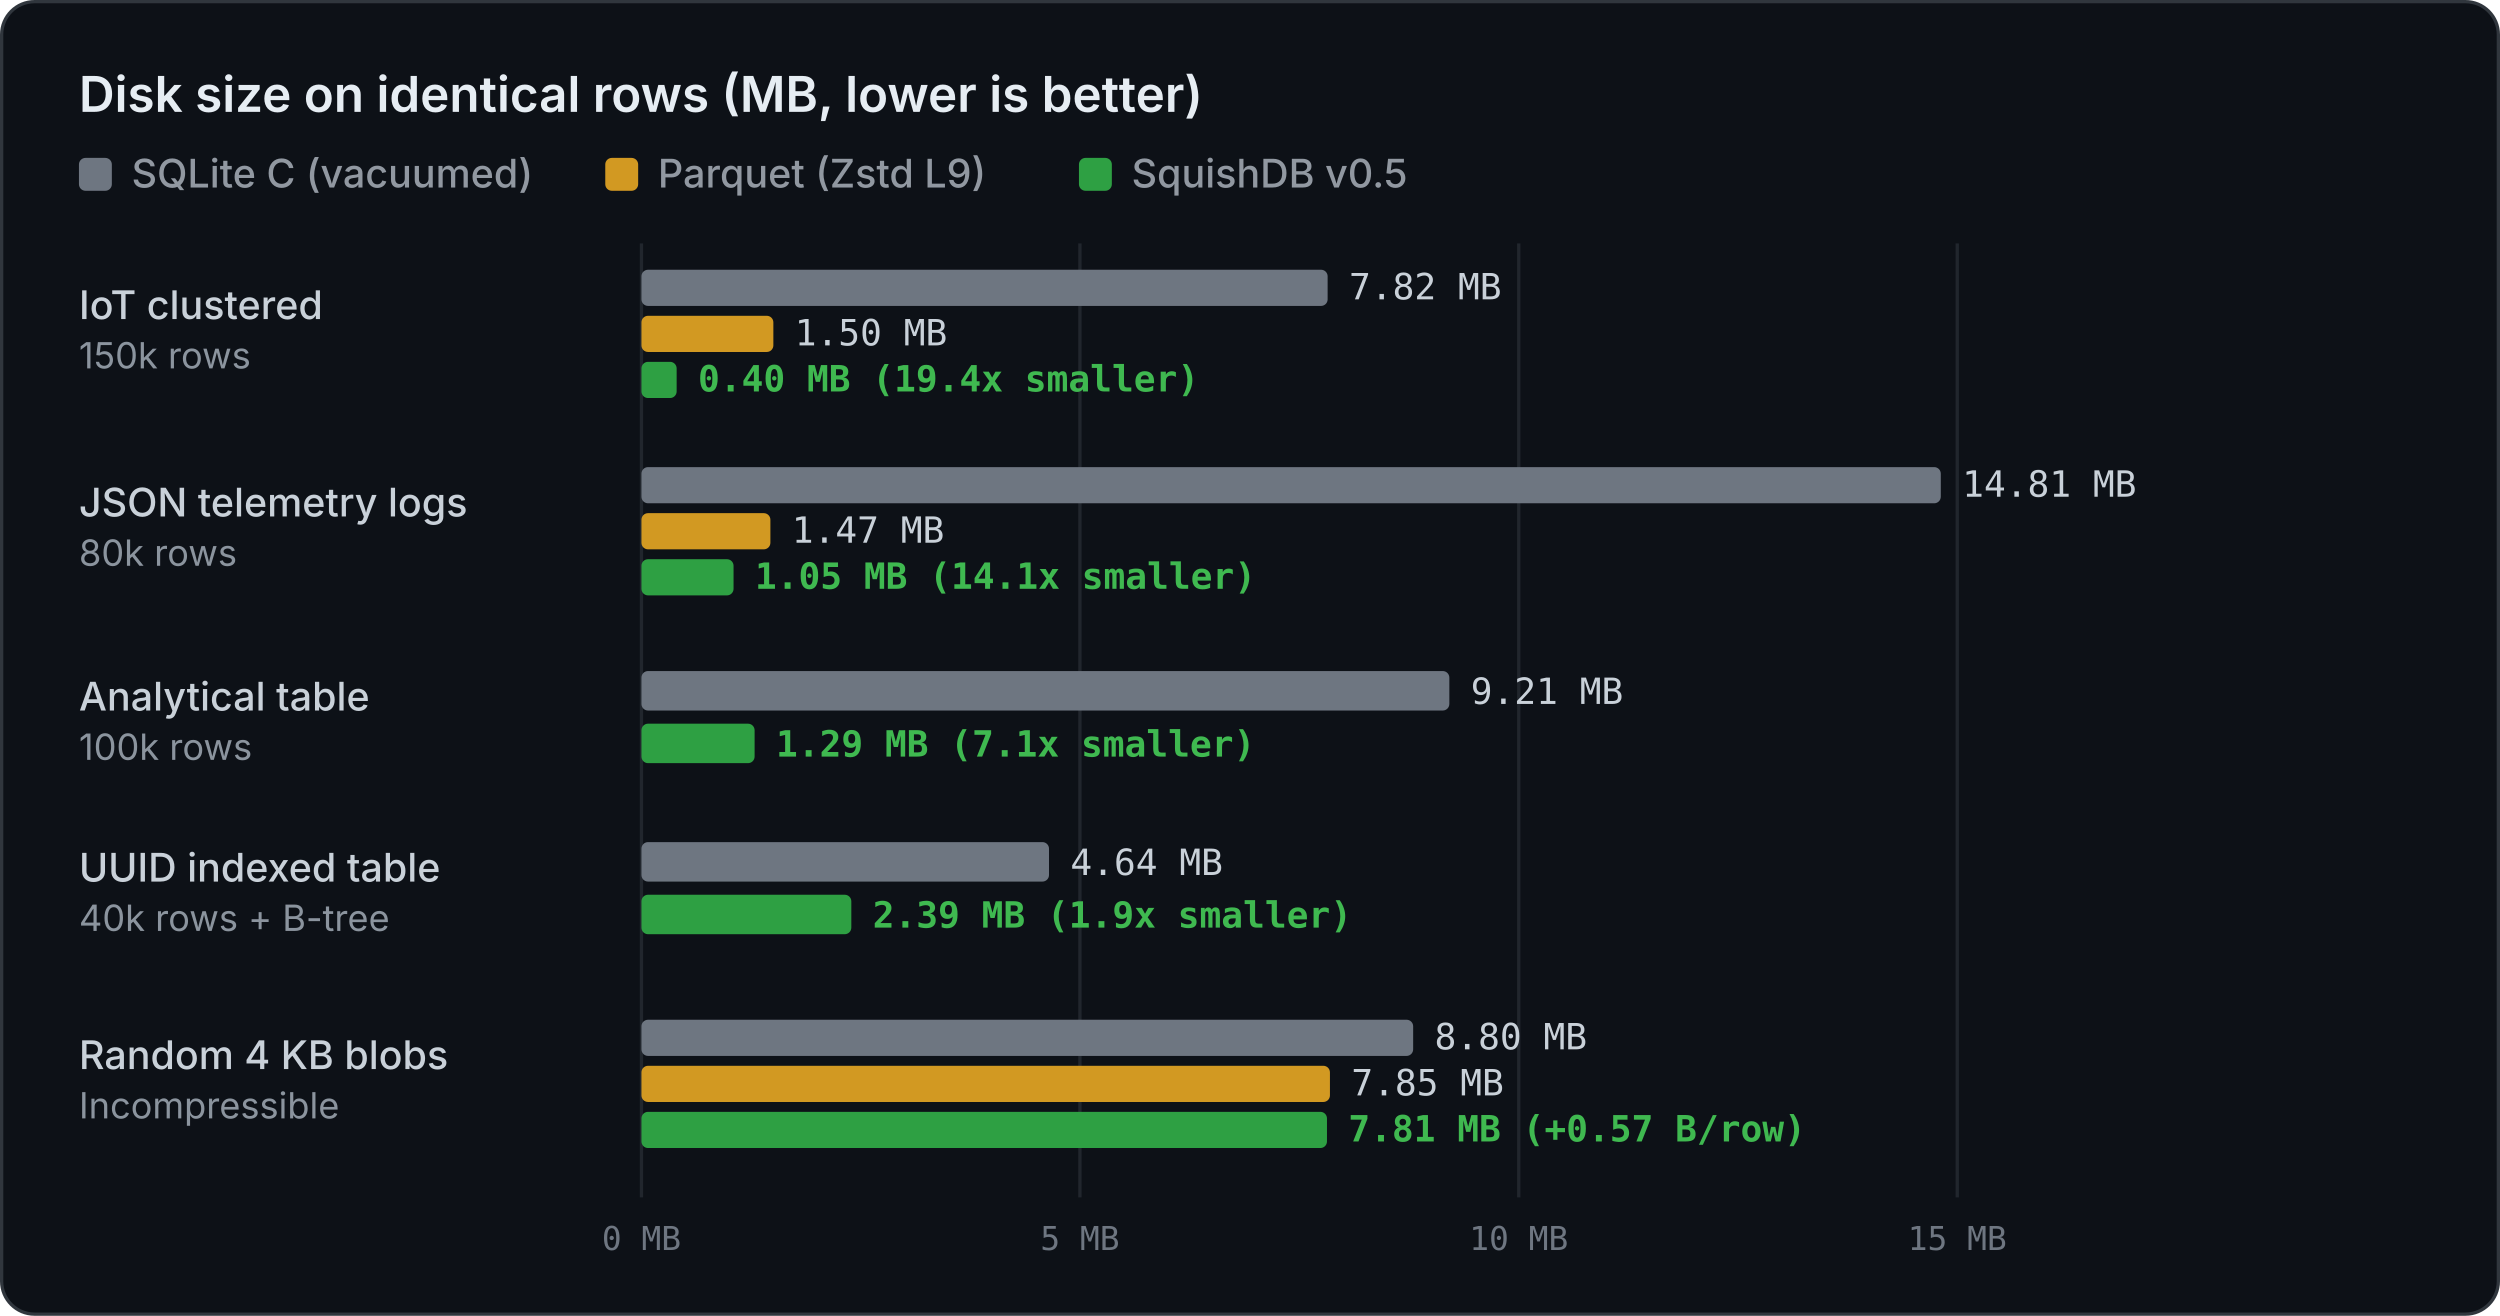
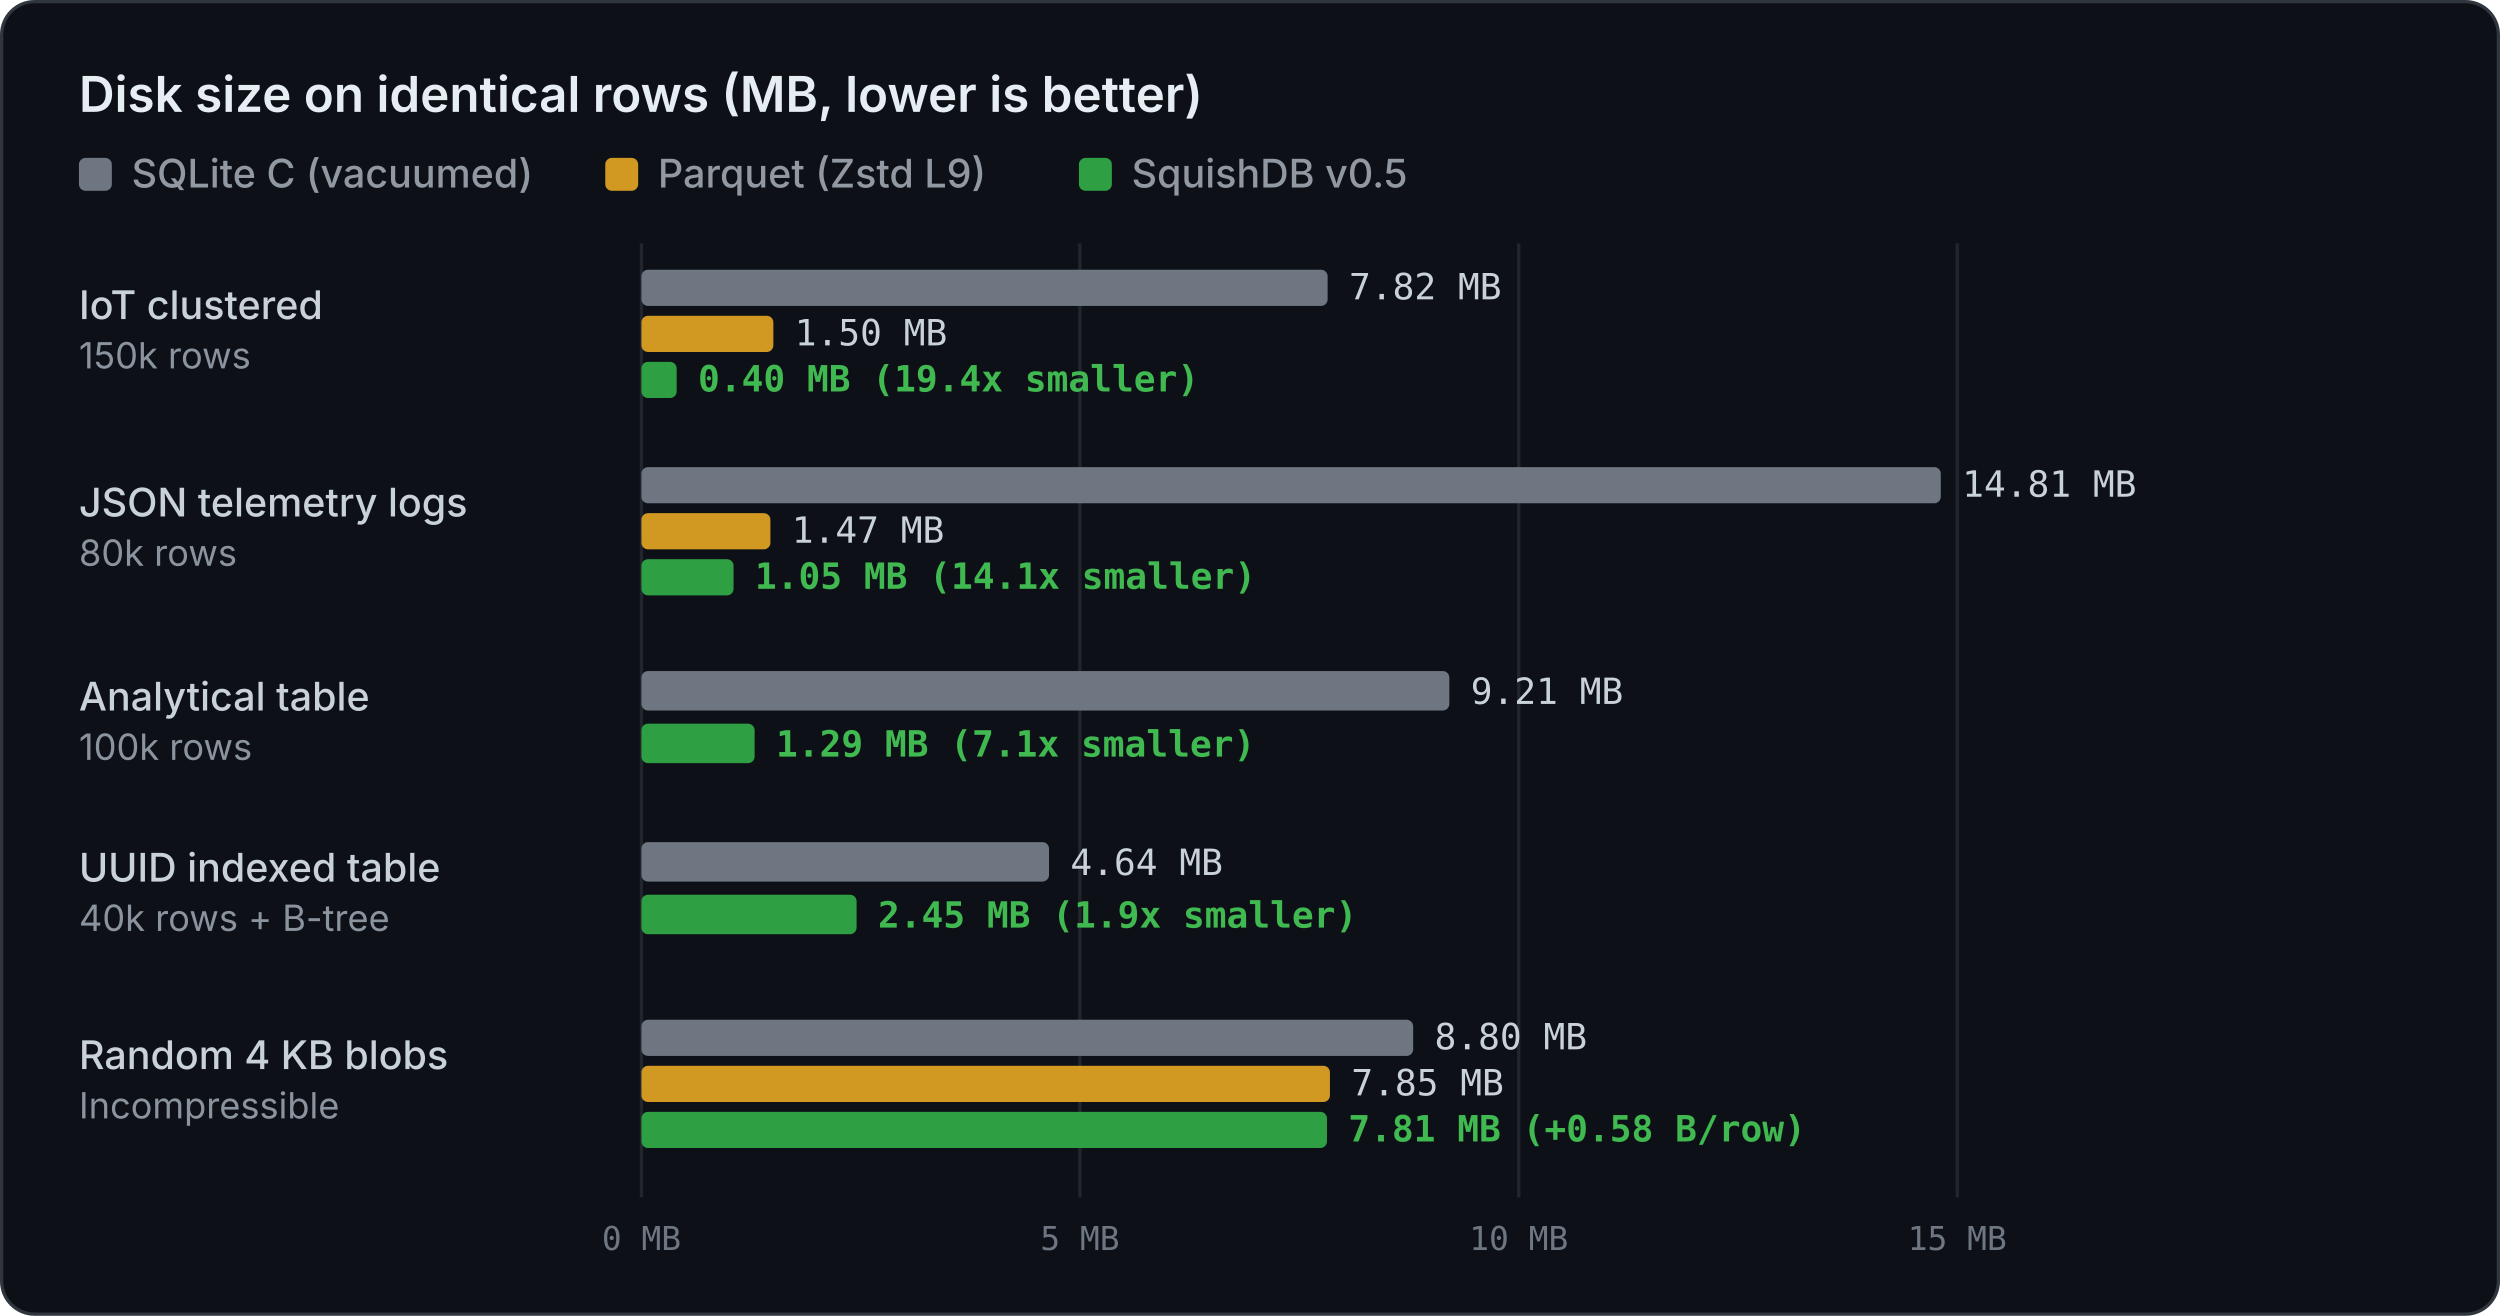
<svg xmlns="http://www.w3.org/2000/svg" viewBox="0 0 760 400" width="760" height="400" role="img" aria-label="Disk size comparison between SQLite, Parquet, and SquishDB">
  <defs>
    <style>
      .bg { fill: #0d1117; stroke: #30363d; stroke-width: 1; }
      .title { font: 600 15px system-ui, -apple-system, 'Segoe UI', sans-serif; fill: #e6edf3; }
      .legend { font: 500 12px system-ui, -apple-system, 'Segoe UI', sans-serif; fill: #9198a1; }
      .label { font: 500 12px system-ui, -apple-system, 'Segoe UI', sans-serif; fill: #c9d1d9; }
      .sub { font: 400 11px system-ui, -apple-system, 'Segoe UI', sans-serif; fill: #8b949e; }
      .val { font: 500 11px ui-monospace, SFMono-Regular, Menlo, monospace; fill: #c9d1d9; }
      .val-sq { font: 600 11px ui-monospace, SFMono-Regular, Menlo, monospace; fill: #3fb950; }
      .axis { font: 400 10px ui-monospace, SFMono-Regular, Menlo, monospace; fill: #6e7681; }
      .grid { stroke: #21262d; stroke-width: 1; }
      .bar-sqlite { fill: #6e7681; }
      .bar-parquet { fill: #d29922; }
      .bar-squish { fill: #2ea043; }
    </style>
  </defs>
  <rect class="bg" x="0.5" y="0.5" width="759" height="399" rx="10" />
  <text class="title" x="24" y="34">Disk size on identical rows (MB, lower is better)</text>
  <rect class="bar-sqlite" x="24" y="48" width="10" height="10" rx="2" />
  <text class="legend" x="40" y="57">SQLite C (vacuumed)</text>
  <rect class="bar-parquet" x="184" y="48" width="10" height="10" rx="2" />
  <text class="legend" x="200" y="57">Parquet (Zstd L9)</text>
  <rect class="bar-squish" x="328" y="48" width="10" height="10" rx="2" />
  <text class="legend" x="344" y="57">SquishDB v0.5</text>
  <line class="grid" x1="195" y1="74" x2="195" y2="364" />
  <line class="grid" x1="328.3" y1="74" x2="328.3" y2="364" />
  <line class="grid" x1="461.7" y1="74" x2="461.7" y2="364" />
  <line class="grid" x1="595" y1="74" x2="595" y2="364" />
  <text class="axis" x="195" y="380" text-anchor="middle">0 MB</text>
  <text class="axis" x="328.3" y="380" text-anchor="middle">5 MB</text>
  <text class="axis" x="461.7" y="380" text-anchor="middle">10 MB</text>
  <text class="axis" x="595" y="380" text-anchor="middle">15 MB</text>
  <text class="label" x="24" y="97">IoT clustered</text>
  <text class="sub" x="24" y="112">150k rows</text>
  <rect class="bar-sqlite" x="195" y="82" width="208.6" height="11" rx="2" />
  <text class="val" x="410.1" y="91">7.82 MB</text>
  <rect class="bar-parquet" x="195" y="96" width="40.1" height="11" rx="2" />
  <text class="val" x="241.6" y="105">1.50 MB</text>
  <rect class="bar-squish" x="195" y="110" width="10.7" height="11" rx="2" />
  <text class="val-sq" x="212.2" y="119">0.40 MB (19.4x smaller)</text>
  <text class="label" x="24" y="157">JSON telemetry logs</text>
  <text class="sub" x="24" y="172">80k rows</text>
  <rect class="bar-sqlite" x="195" y="142" width="395.0" height="11" rx="2" />
  <text class="val" x="596.5" y="151">14.81 MB</text>
  <rect class="bar-parquet" x="195" y="156" width="39.2" height="11" rx="2" />
  <text class="val" x="240.7" y="165">1.47 MB</text>
  <rect class="bar-squish" x="195" y="170" width="28.0" height="11" rx="2" />
  <text class="val-sq" x="229.5" y="179">1.05 MB (14.1x smaller)</text>
  <text class="label" x="24" y="216">Analytical table</text>
  <text class="sub" x="24" y="231">100k rows</text>
  <rect class="bar-sqlite" x="195" y="204" width="245.6" height="12" rx="2" />
  <text class="val" x="447.1" y="214">9.21 MB</text>
  <rect class="bar-squish" x="195" y="220" width="34.4" height="12" rx="2" />
  <text class="val-sq" x="235.9" y="230">1.29 MB (7.1x smaller)</text>
  <text class="label" x="24" y="268">UUID indexed table</text>
  <text class="sub" x="24" y="283">40k rows + B-tree</text>
  <rect class="bar-sqlite" x="195" y="256" width="123.9" height="12" rx="2" />
  <text class="val" x="325.4" y="266">4.64 MB</text>
-   <rect class="bar-squish" x="195" y="272" width="63.8" height="12" rx="2" />
-   <text class="val-sq" x="265.3" y="282">2.39 MB (1.9x smaller)</text>
+   <rect class="bar-squish" x="195" y="272" width="65.4" height="12" rx="2" />
+   <text class="val-sq" x="266.9" y="282">2.45 MB (1.9x smaller)</text>
  <text class="label" x="24" y="325">Random 4 KB blobs</text>
  <text class="sub" x="24" y="340">Incompressible</text>
  <rect class="bar-sqlite" x="195" y="310" width="234.6" height="11" rx="2" />
  <text class="val" x="436.1" y="319">8.80 MB</text>
  <rect class="bar-parquet" x="195" y="324" width="209.3" height="11" rx="2" />
  <text class="val" x="410.8" y="333">7.85 MB</text>
  <rect class="bar-squish" x="195" y="338" width="208.4" height="11" rx="2" />
-   <text class="val-sq" x="409.9" y="347">7.81 MB (+0.57 B/row)</text>
+   <text class="val-sq" x="409.9" y="347">7.81 MB (+0.58 B/row)</text>
</svg>
